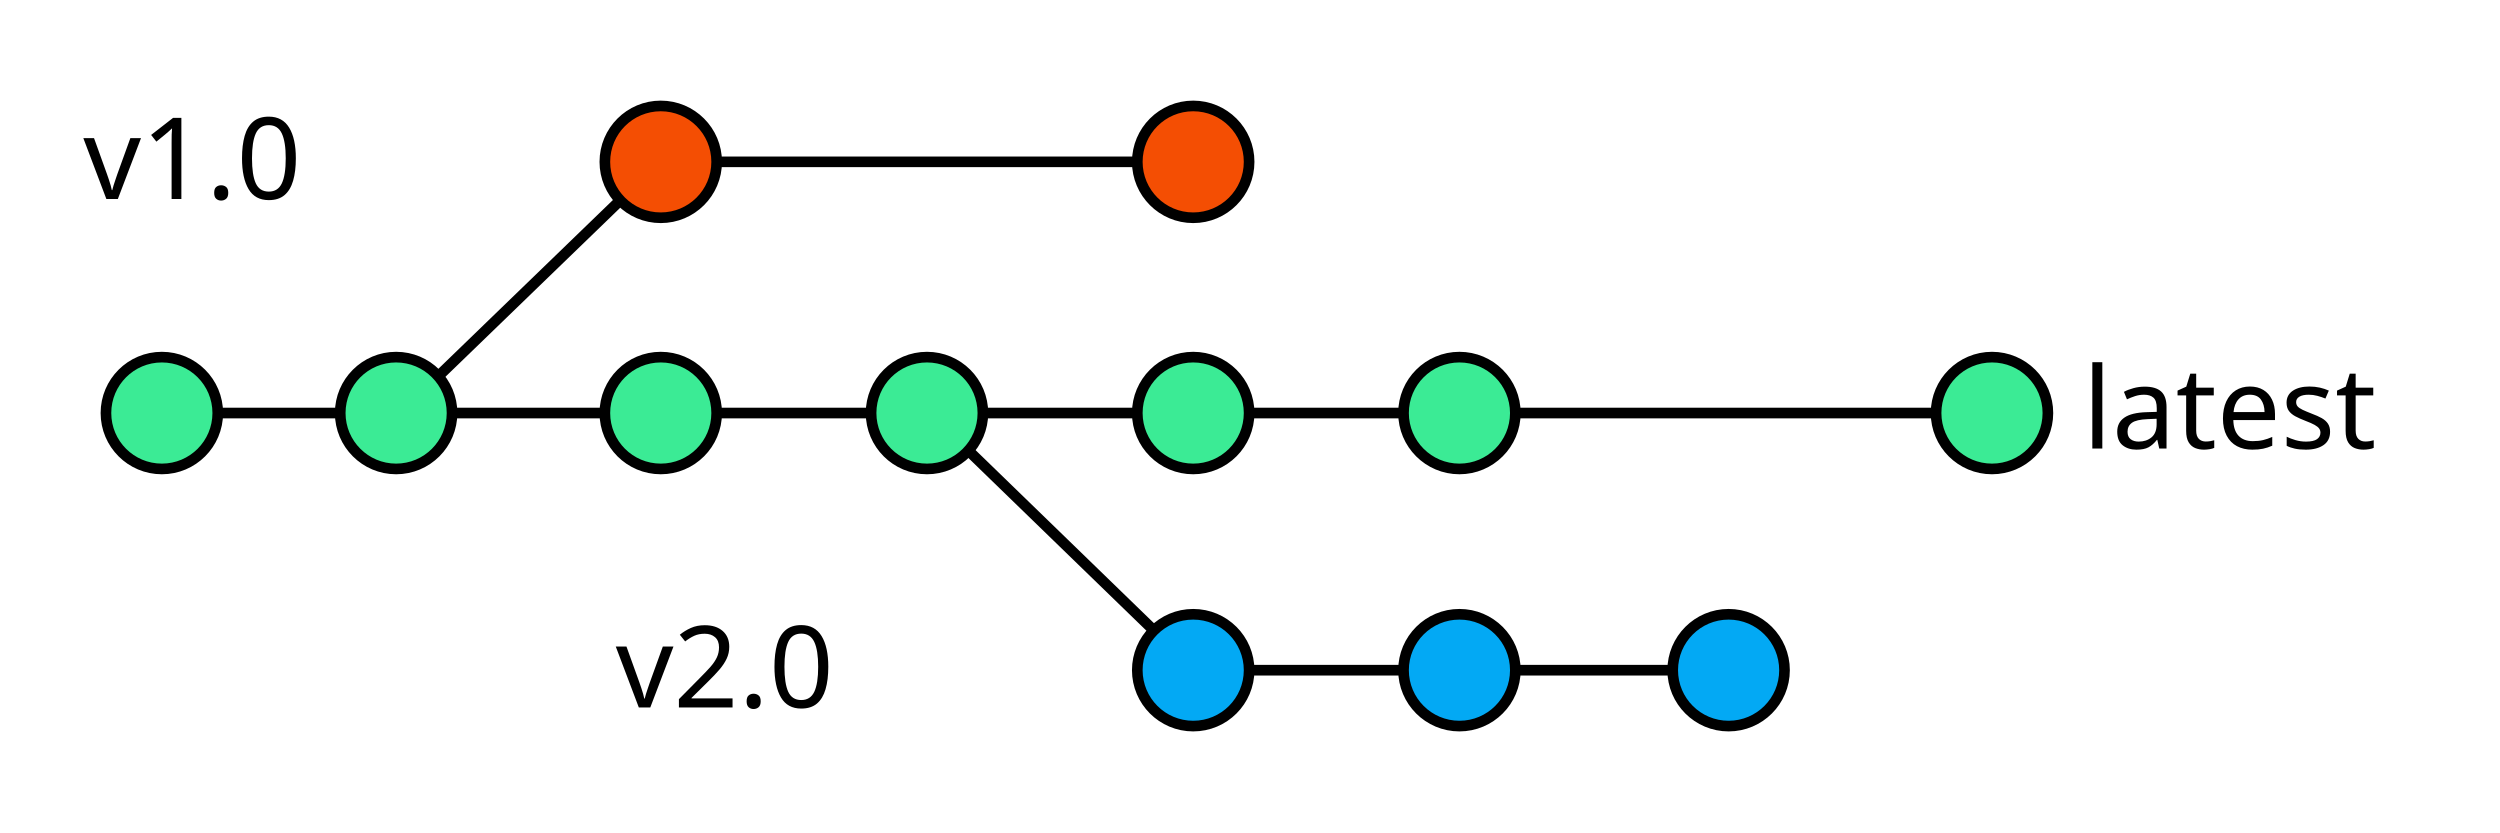
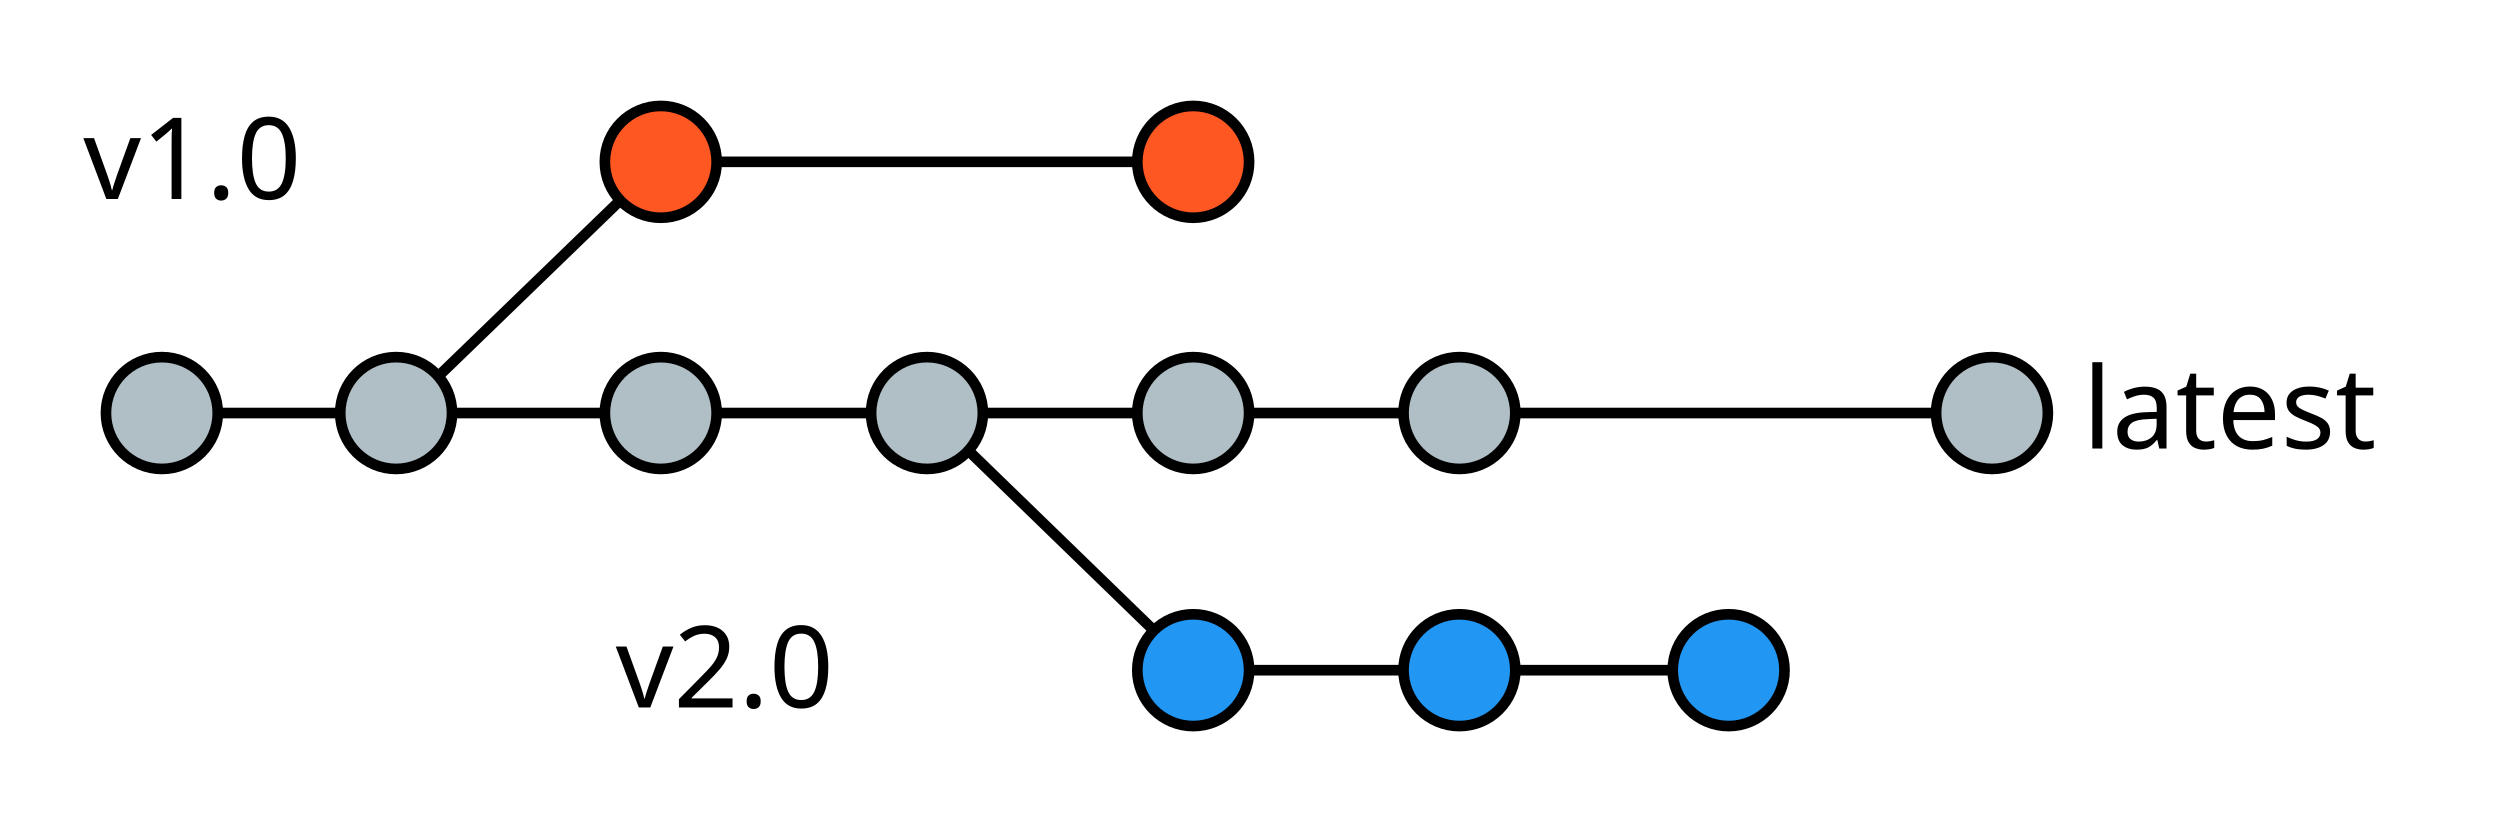
<svg xmlns="http://www.w3.org/2000/svg" version="1.1" viewBox="0 0 248.456 82.69">
  <g transform="translate(10.00102,-212.4858)">
    <g transform="matrix(.26458 0 0 .26458 -83.73 310.62)">
      <g stroke-width="4" stroke-miterlimit="10" stroke="#000">
        <path fill="none" d="m627.87-215.76 99.572 96.588h201.61" class="st6" />
-         <g fill="#03a9f4">
+         <g fill="#2196f3">
          <circle transform="scale(1,-1)" class="st6" cy="119.17" cx="726.86" r="21" />
          <circle transform="scale(1,-1)" class="st6" cy="119.17" cx="826.86" r="21" />
          <circle transform="scale(1,-1)" class="st6" cy="119.17" cx="927.97" r="21" />
        </g>
-         <g fill="#f44e03">
+         <g fill="#ff5722">
          <path fill="none" d="m429.02-215.76 97.572-94.357h199.61" class="st6" />
          <circle cy="-310.11" cx="526.86" r="21" class="st6" />
          <circle cy="-310.11" cx="726.86" r="21" class="st6" />
        </g>
        <path d="m339.26-215.76h689.62" class="st6" />
-         <g fill="#3beb95">
+         <g fill="#b0bec5">
          <circle cy="-215.76" cx="427.46" r="21" class="st6" />
          <circle cy="-215.76" cx="526.86" r="21" class="st6" />
          <circle cy="-215.76" cx="626.86" r="21" class="st6" />
          <circle cy="-215.76" cx="726.86" r="21" class="st6" />
          <circle cy="-215.76" cx="826.86" r="21" class="st6" />
          <circle cy="-215.76" cx="1026.9" r="21" class="st6" />
          <circle cy="-215.76" cx="339.46" r="21" class="st6" />
        </g>
      </g>
      <g font-size="42.667px" style="word-spacing:0px;letter-spacing:0px" letter-spacing="0px" word-spacing="0px" font-family="sans-serif">
        <text style="text-anchor:end;text-align:end" xml:space="preserve" y="-296.158" x="580.765" line-height="1.25">
          <tspan y="-296.158" x="491.723" style="text-anchor:end;text-align:end">v1.0</tspan>
        </text>
        <text style="text-anchor:end;text-align:end" xml:space="preserve" y="-105.172" x="780.765" line-height="1.25">
          <tspan y="-105.172" x="691.723" style="text-anchor:end;text-align:end">v2.0</tspan>
        </text>
        <text xml:space="preserve" y="-202.419" x="1060.969" line-height="1.25">
          <tspan y="-202.419" x="1060.969">latest</tspan>
        </text>
      </g>
    </g>
  </g>
</svg>
